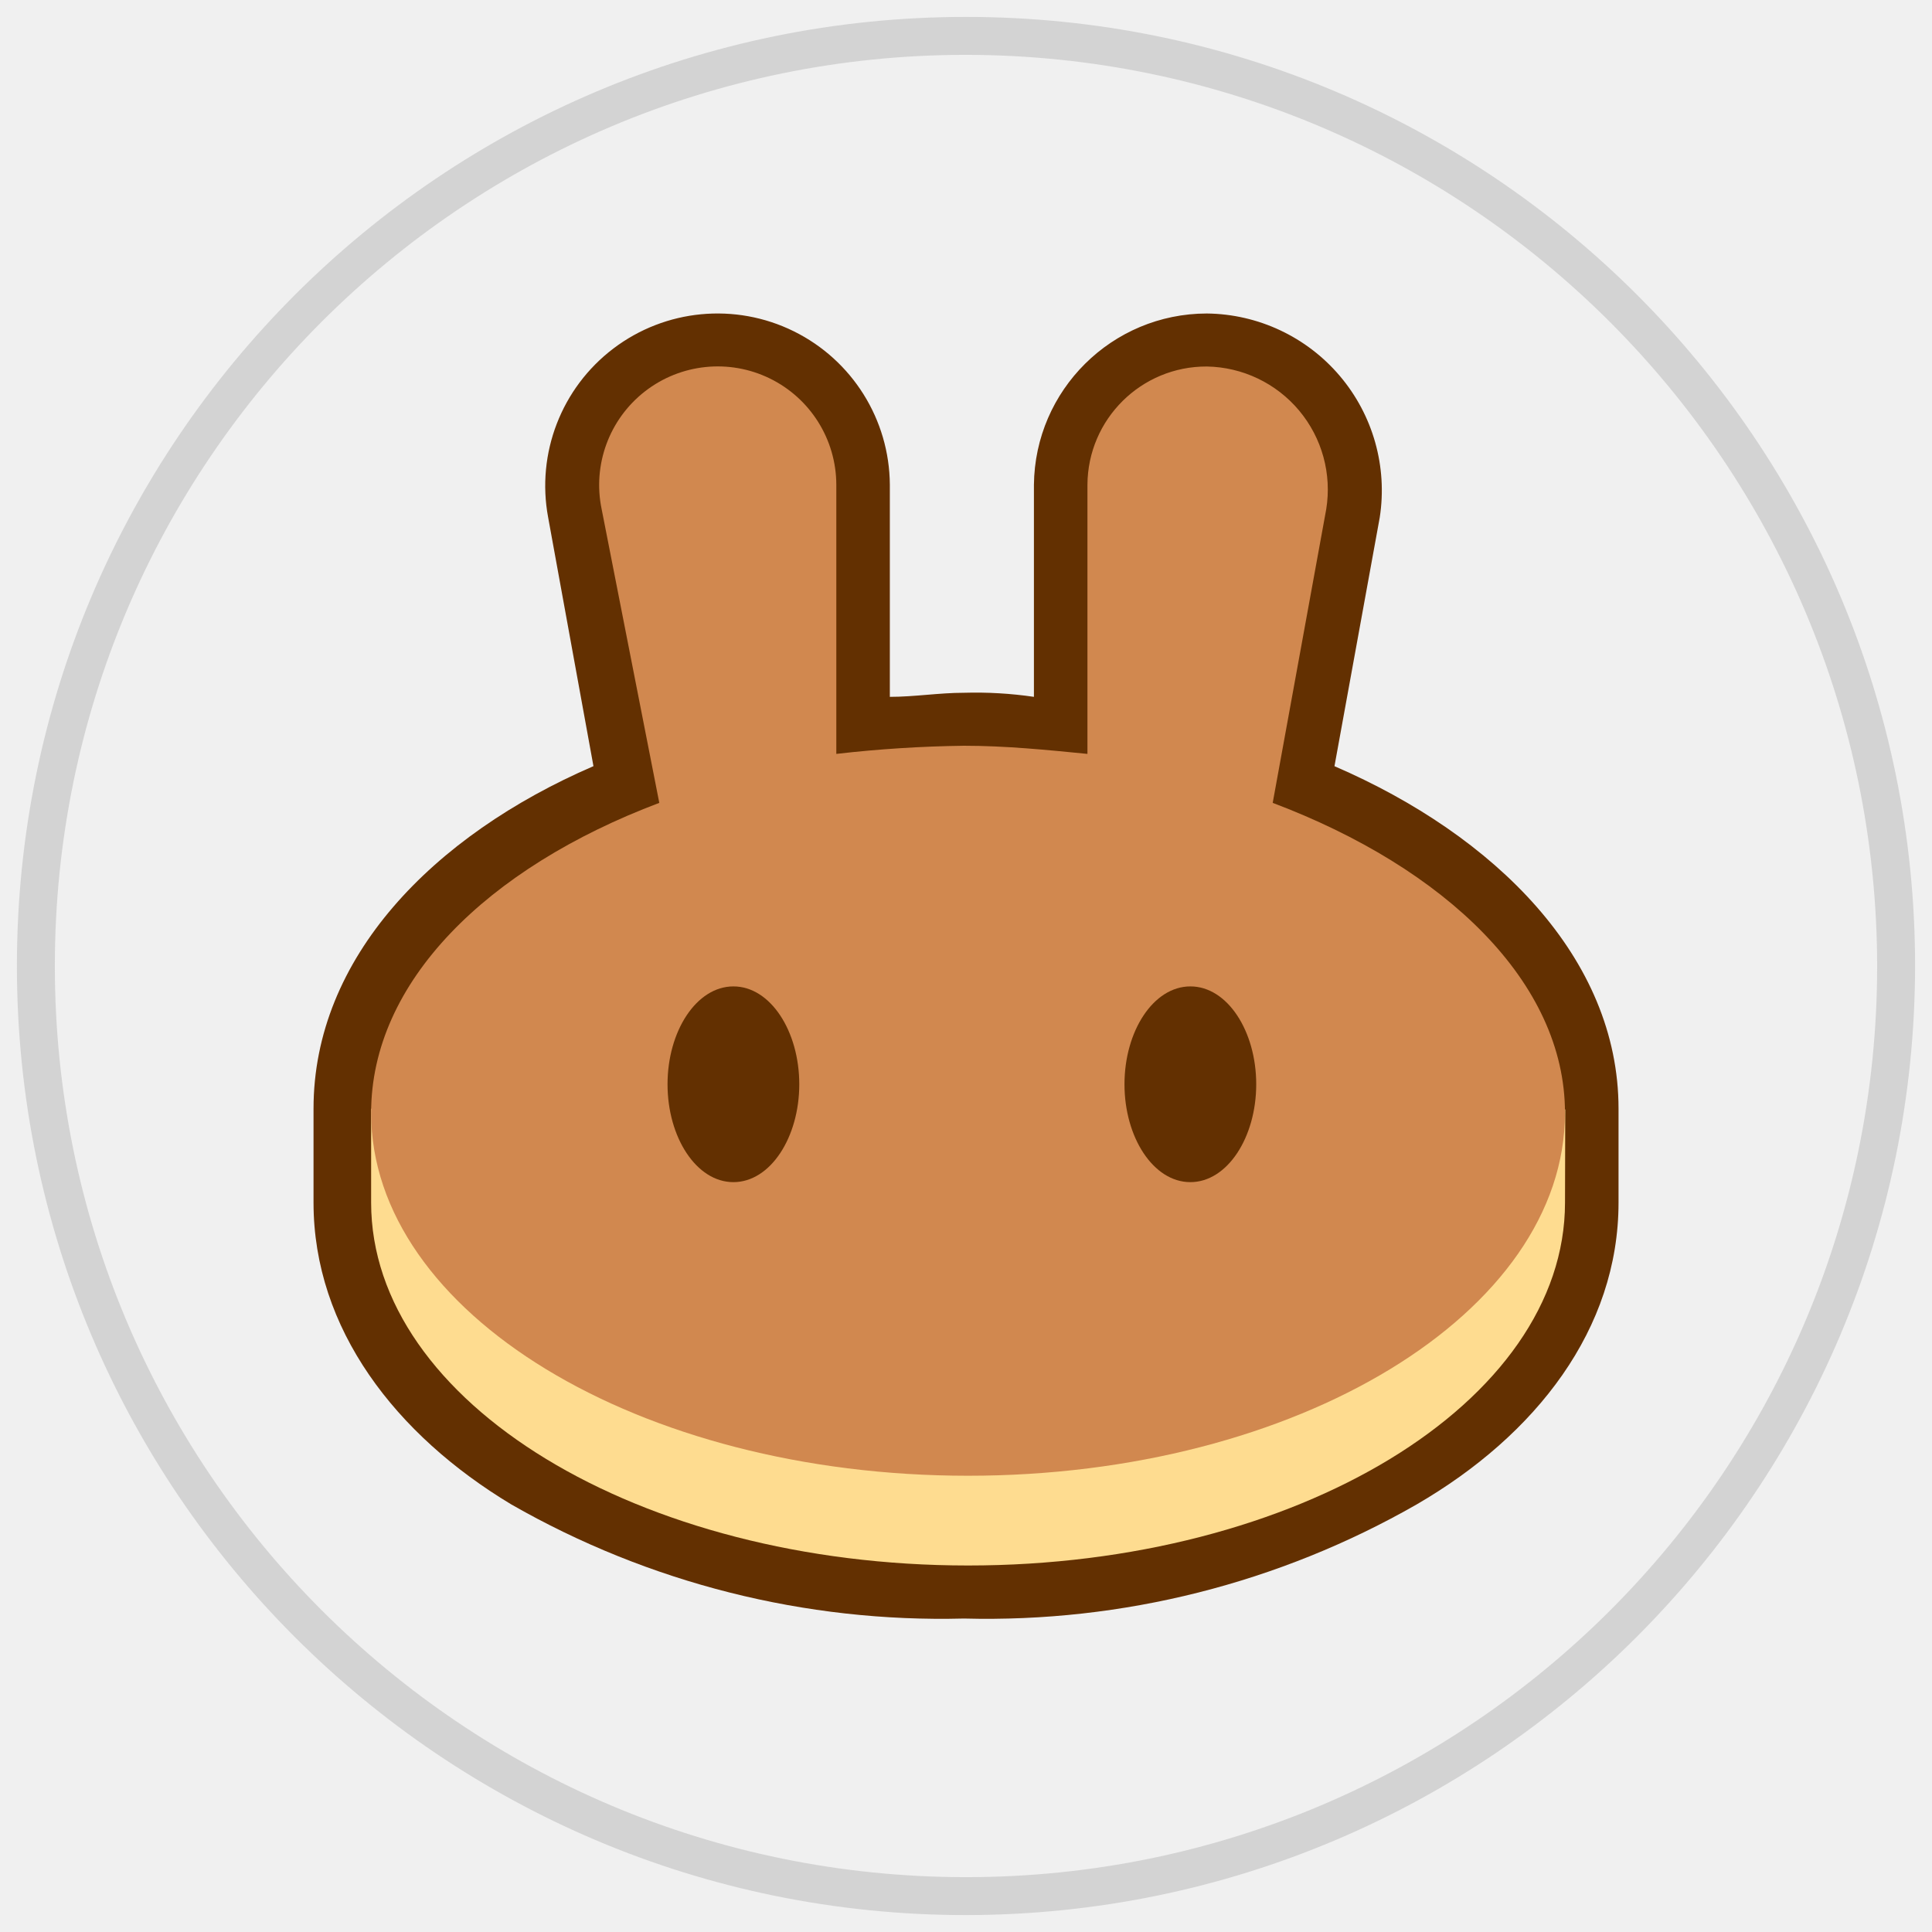
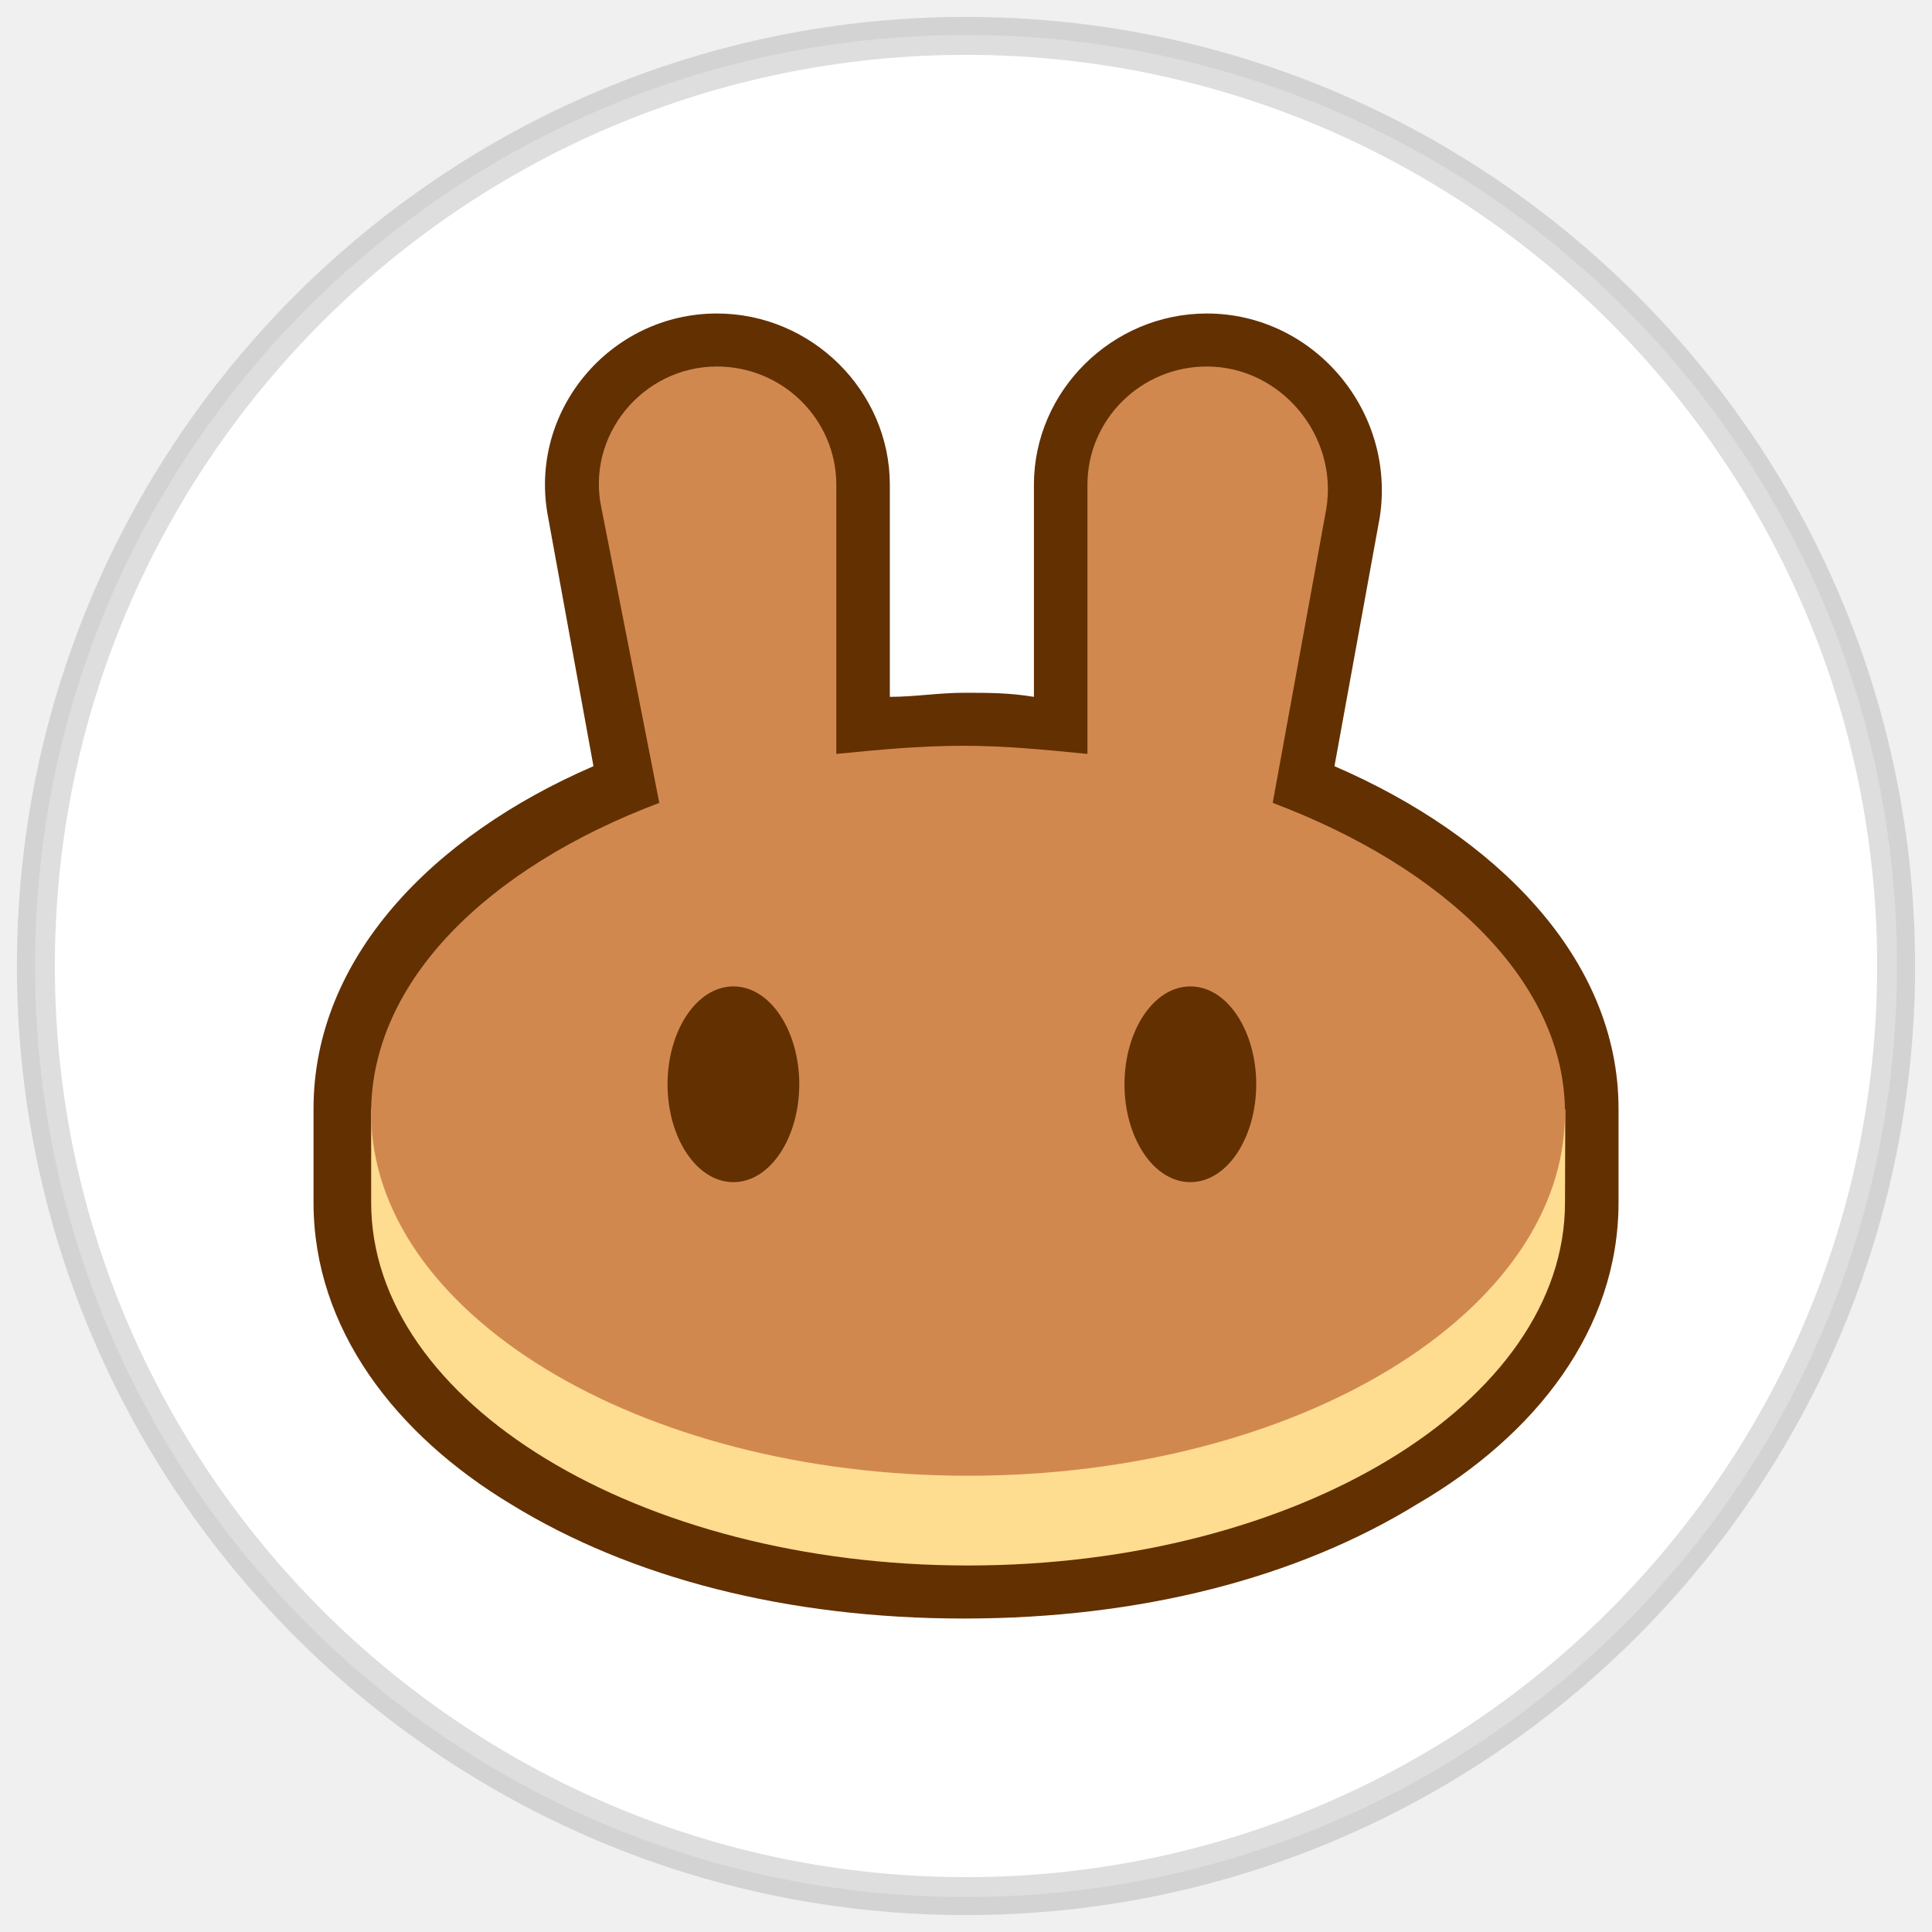
- <svg xmlns="http://www.w3.org/2000/svg" id="Symbols" viewBox="0 0 64 64">
-   <defs>
-     <style>.cls-1{opacity:0.3;}.cls-2{fill:#909090;}.cls-3{fill:#633001;}.cls-3,.cls-4,.cls-5{fill-rule:evenodd;}.cls-4{fill:#fedc90;}.cls-5{fill:#d1884f;}</style>
-   </defs>
+ <svg xmlns="http://www.w3.org/2000/svg" version="1.1" id="Symbols" x="0px" y="0px" viewBox="0 0 64 64" style="enable-background:new 0 0 64 64;" xml:space="preserve">
+   <style type="text/css">
+ 	.st0{fill:#FFFFFF;filter:url(#Adobe_OpacityMaskFilter);}
+ 	.st1{mask:url(#mask0_112_7146_00000008845039539712777760000007286939943601532295_);}
+ 	.st2{fill-rule:evenodd;clip-rule:evenodd;fill:#FFFFFF;}
+ 	.st3{fill-rule:evenodd;clip-rule:evenodd;fill:#94A6C3;}
+ 	.st4{fill-rule:evenodd;clip-rule:evenodd;fill:#1B314F;}
+ 	.st5{fill-rule:evenodd;clip-rule:evenodd;fill:#FFD923;}
+ 	.st6{fill-rule:evenodd;clip-rule:evenodd;fill:#D82122;}
+ 	.st7{fill:#40649F;}
+ 	.st8{fill:#0000FF;}
+ 	.st9{fill:#0028FF;}
+ 	.st10{fill:#0018FF;}
+ 	.st11{fill:#0000F1;}
+ 	.st12{fill:#0000DA;}
+ 	.st13{fill:#0058FF;}
+ 	.st14{fill:#0048FF;}
+ 	.st15{fill:#0014FF;}
+ 	.st16{fill:#0000E8;}
+ 	.st17{fill:#0000C4;}
+ 	.st18{fill:#003CFF;}
+ 	.st19{fill:#0008FF;}
+ 	.st20{fill:#0000C8;}
+ 	.st21{fill:#0090FF;}
+ 	.st22{fill:#0084FF;}
+ 	.st23{fill:#0068FF;}
+ 	.st24{fill:#0000F6;}
+ 	.st25{fill:#0000D1;}
+ 	.st26{fill:#0000AD;}
+ 	.st27{fill:#0000BB;}
+ 	.st28{fill:#009CFF;}
+ 	.st29{fill:#0078FF;}
+ 	.st30{fill:#0000ED;}
+ 	.st31{fill:#00CCFF;}
+ 	.st32{fill:#002CFF;}
+ 	.st33{fill:#00C4FF;}
+ 	.st34{fill:#0050FF;}
+ 	.st35{fill:#0000A4;}
+ 	.st36{fill:#0000B6;}
+ 	.st37{fill:#0000D6;}
+ 	.st38{fill:#0004FF;}
+ 	.st39{fill:#0000BF;}
+ 	.st40{fill:#00D8FF;}
+ 	.st41{fill:#0034FF;}
+ 	.st42{fill:#00009F;}
+ 	.st43{fill:#00BCFF;}
+ 	.st44{fill:#23FFD4;}
+ 	.st45{fill:#00ACFF;}
+ 	.st46{fill:#1CFFDB;}
+ 	.st47{fill:#0070FF;}
+ 	.st48{fill:#000096;}
+ 	.st49{fill:#26FFD1;}
+ 	.st50{fill:#0044FF;}
+ 	.st51{fill:#00E0FB;}
+ 	.st52{fill:#0064FF;}
+ 	.st53{fill:#19FFDE;}
+ 	.st54{fill:#001CFF;}
+ 	.st55{fill:#0000A8;}
+ 	.st56{fill:#5AFF9D;}
+ 	.st57{fill:#008CFF;}
+ 	.st58{fill:#00B8FF;}
+ 	.st59{fill:#00009B;}
+ 	.st60{fill:#000092;}
+ 	.st61{fill:#000CFF;}
+ 	.st62{fill:#5DFF9A;}
+ 	.st63{fill:#2CFFCA;}
+ 	.st64{fill:#56FFA0;}
+ 	.st65{fill:#000089;}
+ 	.st66{fill:#006CFF;}
+ 	.st67{fill:#16FFE1;}
+ 	.st68{fill:#06ECF1;}
+ 	.st69{fill:#94FF63;}
+ 	.st70{fill:#0024FF;}
+ 	.st71{fill:#005CFF;}
+ 	.st72{fill:#0000DF;}
+ 	.st73{fill:#0038FF;}
+ 	.st74{fill:#90FF66;}
+ 	.st75{fill:#00008D;}
+ 	.st76{fill:#0030FF;}
+ 	.st77{fill:#00A0FF;}
+ 	.st78{fill:#33FFC4;}
+ 	.st79{fill:#00B0FF;}
+ 	.st80{fill:#00C8FF;}
+ 	.st81{fill:#CAFF2C;}
+ 	.st82{fill:#0000CD;}
+ 	.st83{fill:#CEFF29;}
+ 	.st84{fill:#C7FF30;}
+ 	.st85{fill:#60FF97;}
+ 	.st86{fill:#0040FF;}
+ 	.st87{fill:#000080;}
+ 	.st88{fill:#0FF8E7;}
+ 	.st89{fill:#0060FF;}
+ 	.st90{fill:#0054FF;}
+ 	.st91{fill:#0074FF;}
+ 	.st92{fill:#C1FF36;}
+ 	.st93{fill:#000084;}
+ 	.st94{fill:#97FF60;}
+ 	.st95{fill:#004CFF;}
+ 	.st96{fill:#D1FF26;}
+ 	.st97{fill:#36FFC1;}
+ 	.st98{fill:#8DFF6A;}
+ 	.st99{fill:#FFEA00;}
+ 	.st100{fill:#FBF100;}
+ 	.st101{fill:#0080FF;}
+ 	.st102{fill:#FFE200;}
+ 	.st103{fill:#53FFA4;}
+ 	.st104{fill:#007CFF;}
+ 	.st105{fill:#63FF94;}
+ 	.st106{fill:#0000FA;}
+ 	.st107{fill:#F1FC06;}
+ 	.st108{fill:#BEFF39;}
+ 	.st109{fill:#D4FF23;}
+ 	.st110{fill:#FFDB00;}
+ 	.st111{fill:#0094FF;}
+ 	.st112{fill:#FFB200;}
+ 	.st113{fill:#13FCE4;}
+ 	.st114{fill:#FFBD00;}
+ 	.st115{fill:#0020FF;}
+ 	.st116{fill:#FFA700;}
+ 	.st117{fill:#3CFFBA;}
+ 	.st118{fill:#00D0FF;}
+ 	.st119{fill:#00A4FF;}
+ 	.st120{fill:#EBFF0C;}
+ 	.st121{fill:#FFC800;}
+ 	.st122{fill:#00DCFE;}
+ 	.st123{fill:#B7FF40;}
+ 	.st124{fill:#FFD700;}
+ 	.st125{fill:#FF7A00;}
+ 	.st126{fill:#FF9C00;}
+ 	.st127{fill:#FF8900;}
+ 	.st128{fill:#00E4F8;}
+ 	.st129{fill:#D7FF1F;}
+ 	.st130{fill:#02E8F4;}
+ 	.st131{fill:#FF6F00;}
+ 	.st132{fill:#FF9800;}
+ 	.st133{fill:#00A8FF;}
+ 	.st134{fill:#1FFFD7;}
+ 	.st135{fill:#E1FF16;}
+ 	.st136{fill:#0CF4EB;}
+ 	.st137{fill:#FF6000;}
+ 	.st138{fill:#43FFB4;}
+ 	.st139{fill:#FF4E00;}
+ 	.st140{fill:#FFAB00;}
+ 	.st141{fill:#FF9400;}
+ 	.st142{fill:#FF6400;}
+ 	.st143{fill:#50FFA7;}
+ 	.st144{fill:#4DFFAA;}
+ 	.st145{fill:#B4FF43;}
+ 	.st146{fill:#00D4FF;}
+ 	.st147{fill:#FF3F00;}
+ 	.st148{fill:#FFD300;}
+ 	.st149{fill:#49FFAD;}
+ 	.st150{fill:#66FF90;}
+ 	.st151{fill:#09F0EE;}
+ 	.st152{fill:#FF3B00;}
+ 	.st153{fill:#FF8600;}
+ 	.st154{fill:#46FFB1;}
+ 	.st155{fill:#FF2900;}
+ 	.st156{fill:#80FF77;}
+ 	.st157{fill:#FFB900;}
+ 	.st158{fill:#8AFF6D;}
+ 	.st159{fill:#29FFCE;}
+ 	.st160{fill:#FF3000;}
+ 	.st161{fill:#FF5900;}
+ 	.st162{fill:#0098FF;}
+ 	.st163{fill:#FF1600;}
+ 	.st164{fill:#00B4FF;}
+ 	.st165{fill:#FF9100;}
+ 	.st166{fill:#39FFBE;}
+ 	.st167{fill:#FF2200;}
+ 	.st168{fill:#ADFF49;}
+ 	.st169{fill:#FF3800;}
+ 	.st170{fill:#F60B00;}
+ 	.st171{fill:#00C0FF;}
+ 	.st172{fill:#FFCC00;}
+ 	.st173{fill:#AAFF4D;}
+ 	.st174{fill:#BAFF3C;}
+ 	.st175{fill:#FFD000;}
+ 	.st176{fill:#F10800;}
+ 	.st177{fill:#DF0000;}
+ 	.st178{fill:#E4FF13;}
+ 	.st179{fill:#FA0F00;}
+ 	.st180{fill:#FF2500;}
+ 	.st181{fill:#DBFF1C;}
+ 	.st182{fill:#0000B2;}
+ 	.st183{fill:#A7FF50;}
+ 	.st184{fill:#FF5500;}
+ 	.st185{fill:#30FFC7;}
+ 	.st186{fill:#ED0400;}
+ 	.st187{fill:#FF1E00;}
+ 	.st188{fill:#C80000;}
+ 	.st189{fill:#CD0000;}
+ 	.st190{fill:#D10000;}
+ 	.st191{fill:#A4FF53;}
+ 	.st192{fill:#FF8D00;}
+ 	.st193{fill:#FFB600;}
+ 	.st194{fill:#E40000;}
+ 	.st195{fill:#FFC100;}
+ 	.st196{fill:#F8F500;}
+ 	.st197{fill:#FF7E00;}
+ 	.st198{fill:#83FF73;}
+ 	.st199{fill:#FFC400;}
+ 	.st200{fill:#40FFB7;}
+ 	.st201{fill:#6AFF8D;}
+ 	.st202{fill:#FF1300;}
+ 	.st203{fill:#D60000;}
+ 	.st204{fill:#FF4300;}
+ 	.st205{fill:#FF6C00;}
+ 	.st206{fill:#BB0000;}
+ 	.st207{fill:#FF4700;}
+ 	.st208{fill:#FFA300;}
+ 	.st209{fill:#FF5200;}
+ 	.st210{fill:#B20000;}
+ 	.st211{fill:#A0FF56;}
+ 	.st212{fill:#FF8200;}
+ 	.st213{fill:#87FF70;}
+ 	.st214{fill:#E7FF0F;}
+ 	.st215{fill:#FF5D00;}
+ 	.st216{fill:#FF3400;}
+ 	.st217{fill:#BF0000;}
+ 	.st218{fill:#FF6800;}
+ 	.st219{fill:#7DFF7A;}
+ 	.st220{fill:#FFE600;}
+ 	.st221{fill:#FF7300;}
+ 	.st222{fill:#A40000;}
+ 	.st223{fill:#DA0000;}
+ 	.st224{fill:#9DFF5A;}
+ 	.st225{fill:#E80000;}
+ 	.st226{fill:#FFAE00;}
+ 	.st227{fill:#DEFF19;}
+ 	.st228{fill:#9F0000;}
+ 	.st229{fill:#A80000;}
+ 	.st230{fill:#FEED00;}
+ 	.st231{fill:#FF1A00;}
+ 	.st232{fill:#C4FF33;}
+ 	.st233{fill:#B60000;}
+ 	.st234{fill:#9AFF5D;}
+ 	.st235{fill:#960000;}
+ 	.st236{fill:#F4F802;}
+ 	.st237{fill:#EEFF09;}
+ 	.st238{fill:#FF9F00;}
+ 	.st239{fill:#FFDE00;}
+ 	.st240{fill:#6DFF8A;}
+ 	.st241{fill:#B1FF46;}
+ 	.st242{fill:#890000;}
+ 	.st243{fill:#FF2D00;}
+ 	.st244{fill:#9B0000;}
+ 	.st245{fill:#8D0000;}
+ 	.st246{fill:#0010FF;}
+ 	.st247{fill:#0000E3;}
+ 	.st248{fill:#800000;}
+ 	.st249{fill:#840000;}
+ 	.st250{fill:#920000;}
+ 	.st251{fill:#0088FF;}
+ 	.st252{fill:#AD0000;}
+ 	.st253{fill:#FF4A00;}
+ 	.st254{fill:#C40000;}
+ 	.st255{fill:#FF7700;}
+ 	.st256{fill:url(#SVGID_1_);}
+ 	.st257{fill:#FFFFFF;}
+ 	.st258{fill:#357A6E;}
+ 	.st259{fill-rule:evenodd;clip-rule:evenodd;fill:#2081E2;}
+ 	.st260{opacity:0.3;}
+ 	.st261{fill:#909090;}
+ 	.st262{fill-rule:evenodd;clip-rule:evenodd;fill:#633001;}
+ 	.st263{fill-rule:evenodd;clip-rule:evenodd;fill:#FEDC90;}
+ 	.st264{fill-rule:evenodd;clip-rule:evenodd;fill:#D1884F;}
+ 	.st265{fill:#005EDE;}
+ 	.st266{fill:#294661;}
+ 	.st267{fill:url(#Burn_00000088123034638510157370000009205930839390567865_);}
+ 	.st268{fill:#C5C2C6;}
+ 	.st269{fill-rule:evenodd;clip-rule:evenodd;fill:#12141E;}
+ 	.st270{fill:#FFFFFF;filter:url(#Adobe_OpacityMaskFilter_00000169552060060562413700000011596256570319530680_);}
+ 	.st271{mask:url(#mask0_112_10953_00000092452469575815252120000016433094664549502848_);}
+ 	.st272{fill-rule:evenodd;clip-rule:evenodd;fill:#94FEBF;}
+ 	.st273{fill:#FF007A;}
+ 	.st274{fill-rule:evenodd;clip-rule:evenodd;fill:#FF007A;}
+ 	.st275{fill:#253743;}
+ 	.st276{fill-rule:evenodd;clip-rule:evenodd;fill:#FB6706;}
+ 	.st277{fill:#FAD910;}
+ 	.st278{fill:#FEDC10;}
+ 	.st279{fill:#7CDFD4;}
+ 	.st280{fill:#7CDFD5;}
+ 	.st281{fill:#313838;}
+ 	.st282{fill:#2D3538;}
+ 	.st283{fill:#323A3D;}
+ 	.st284{fill:#32393C;}
+ 	.st285{fill:#2D3537;}
+ 	.st286{opacity:0.5;fill-rule:evenodd;clip-rule:evenodd;fill:#FFFFFF;}
+ 	.st287{fill:#FCFCFC;}
+ 	.st288{fill:#AEB4BE;}
+ 	.st289{fill:#3B382C;}
+ 	.st290{fill:#3B3829;}
+ 	.st291{fill:#5D5D5D;}
+ 	.st292{fill:#575757;}
+ 	.st293{fill:#282828;}
+ 	.st294{fill:#1E1E1E;}
+ 	.st295{fill:#CDB141;}
+ 	.st296{fill:#D3B743;}
+ 	.st297{fill:url(#SVGID_00000100367857838568281460000002576555199287563443_);}
+ 	.st298{fill:#F5A676;}
+ 	.st299{fill:url(#SVGID_00000140702816146095062660000016014203268316503464_);}
+ 	.st300{fill:url(#SVGID_00000083786020076873916650000000590345362874844039_);}
+ 	.st301{fill:url(#SVGID_00000060719721315439599100000011620196933780494215_);}
+ 	.st302{fill-rule:evenodd;clip-rule:evenodd;fill:#0097A7;}
+ 	.st303{fill:#4189C9;}
+ 	.st304{fill:#262F71;}
+ 	.st305{fill:#161F42;}
+ 	.st306{fill:#5C94CE;}
+ 	.st307{fill:#6497D0;}
+ 	.st308{fill:#689AD1;}
+ 	.st309{fill:#4E8FCC;}
+ 	.st310{fill:#5591CD;}
+ 	.st311{fill:#418AC9;}
+ 	.st312{fill:#468CCA;}
+ 	.st313{fill:#488DCA;}
+ 	.st314{fill:#428AC9;}
+ 	.st315{fill:#182144;}
+ 	.st316{fill:#458CCA;}
+ 	.st317{fill:#263154;}
+ 	.st318{fill:#424A7F;}
+ 	.st319{fill:#5A5D76;}
+ 	.st320{fill:#4F668A;}
+ 	.st321{fill:#555A73;}
+ 	.st322{fill:#6D9CD2;}
+ 	.st323{fill:#729FD4;}
+ 	.st324{fill:#78A2D5;}
+ 	.st325{fill:#7DA5D6;}
+ 	.st326{fill:#81A7D8;}
+ 	.st327{fill:#0E1F66;}
+ 	.st328{fill:#699AD1;}
+ 	.st329{fill:#88ABD9;}
+ 	.st330{fill:url(#SVGID_00000067946715021957002800000008326291185764172174_);}
+ 	.st331{fill:url(#SVGID_00000047055275177249287880000012646765276089585049_);}
+ 	.st332{fill:url(#SVGID_00000029762519146405079190000011505756527547085245_);}
+ 	.st333{fill:url(#SVGID_00000144311867008969078100000008538375720691640210_);}
+ 	.st334{fill:url(#SVGID_00000083076472226142054970000013430570817998230920_);}
+ 	.st335{fill:url(#SVGID_00000059285405713696701890000004016285431507287734_);}
+ 	.st336{fill:url(#SVGID_00000127021906876115526680000007984663965767130510_);}
+ 	.st337{fill:url(#SVGID_00000142156176892470166430000014212268795126523060_);}
+ 	.st338{fill:url(#SVGID_00000176029452306735167920000006901903408114654885_);}
+ 	.st339{fill:url(#SVGID_00000121974950783002259160000016412986530020277927_);}
+ 	.st340{fill:url(#SVGID_00000050648215734173950970000014295185889560800172_);}
+ 	.st341{fill:url(#SVGID_00000043422884114173184790000005084094131729296777_);}
+ </style>
  <g id="PancakeSwap">
-     <g class="cls-1">
-       <path class="cls-2" d="M32,63.44A31.44,31.44,0,1,1,63.44,32,31.476,31.476,0,0,1,32,63.44ZM32,1.817A30.183,30.183,0,1,0,62.183,32,30.217,30.217,0,0,0,32,1.817Z" />
+     <path class="st2" d="M62.84,32c0,17.032-13.809,30.84-30.84,30.84S1.16,49.032,1.16,32   S14.968,1.16,32,1.16C49.035,1.16,62.84,14.968,62.84,32z" />
+     <g class="st260">
+       <path class="st261" d="M32,63.44C14.664,63.44,0.56,49.336,0.56,32S14.664,0.56,32,0.56    S63.44,14.664,63.44,32S49.336,63.44,32,63.44z M32,1.817C15.357,1.817,1.817,15.357,1.817,32    S15.357,62.183,32,62.183S62.183,48.643,62.183,32S48.643,1.817,32,1.817z" />
    </g>
-     <path class="cls-3" d="M18.158,17.14a5.708,5.708,0,1,1,11.319-1.081v7.025c.818,0,1.636-.135,2.455-.135a13.344,13.344,0,0,1,2.318.135v-7.025a5.736,5.736,0,0,1,5.728-5.674,5.86,5.86,0,0,1,5.728,6.755l-1.5,8.241c5.318,2.297,9.41,6.35,9.41,11.348v3.107c0,4.188-2.728,7.7-6.682,9.997a28.672,28.672,0,0,1-15.001,3.783,28.673,28.673,0,0,1-15.001-3.783c-3.818-2.297-6.546-5.809-6.546-9.997V36.728c0-4.999,3.955-9.051,9.273-11.348Z" />
-     <path class="cls-3" d="M42.16,26.461l1.773-9.727a4.004,4.004,0,0,0-3.955-4.728,3.939,3.939,0,0,0-3.955,3.918V24.84a7.849,7.849,0,0,0-1.773-.135c-.818,0-1.5-.135-2.318-.135a14.963,14.963,0,0,0-2.455.135c-.546,0-1.227.135-1.773.135V16.059a3.928,3.928,0,1,0-7.773.811L21.704,26.596c-5.728,2.162-9.546,5.944-9.546,10.267v3.107c0,6.62,8.864,12.023,19.774,12.023s19.774-5.404,19.774-12.023V36.863C51.843,32.405,48.024,28.623,42.16,26.461Z" />
-     <path class="cls-4" d="M51.843,39.836c0,6.62-8.864,12.023-19.774,12.023S12.294,46.455,12.294,39.836V36.728l39.557.024" />
-     <path class="cls-5" d="M19.931,16.869a3.928,3.928,0,1,1,7.773-.811v8.916a41.659,41.659,0,0,1,4.228-.27c1.364,0,2.728.135,4.091.27V16.059A3.939,3.939,0,0,1,39.978,12.141a4.076,4.076,0,0,1,3.955,4.728L42.16,26.596c5.728,2.162,9.682,5.944,9.682,10.267,0,6.62-8.864,12.023-19.774,12.023S12.294,43.483,12.294,36.863c0-4.323,3.818-8.106,9.546-10.267Z" />
-     <path class="cls-3" d="M26.477,35.918c0,1.756-.955,3.242-2.182,3.242-1.227,0-2.182-1.486-2.182-3.242s.955-3.242,2.182-3.242C25.522,32.675,26.477,34.161,26.477,35.918Z" />
-     <path class="cls-3" d="M41.614,35.918c0,1.756-.955,3.242-2.182,3.242-1.227,0-2.182-1.486-2.182-3.242s.955-3.242,2.182-3.242C40.66,32.675,41.614,34.161,41.614,35.918Z" />
+     <g>
+       <path class="st262" d="M18.158,17.14c-0.682-3.513,2.046-6.755,5.591-6.755    c3.137,0,5.728,2.567,5.728,5.674v7.025c0.818,0,1.636-0.135,2.455-0.135    c0.818,0,1.5,0,2.318,0.135v-7.025c0-3.107,2.591-5.674,5.728-5.674    c3.546,0,6.273,3.242,5.728,6.755l-1.5,8.241c5.318,2.297,9.41,6.35,9.41,11.348v3.107    c0,4.188-2.728,7.7-6.682,9.997c-3.955,2.432-9.137,3.783-15.001,3.783    c-5.864,0-11.046-1.351-15.001-3.783c-3.818-2.297-6.546-5.809-6.546-9.997v-3.107    c0-4.999,3.955-9.051,9.273-11.348L18.158,17.14z" />
+       <path class="st262" d="M42.16,26.461l1.773-9.727c0.409-2.432-1.364-4.728-3.955-4.728    c-2.182,0-3.955,1.756-3.955,3.918v8.916c-0.545-0.135-1.227-0.135-1.773-0.135    c-0.818,0-1.5-0.135-2.318-0.135c-0.818,0-1.637,0-2.455,0.135c-0.546,0-1.227,0.135-1.773,0.135    v-8.781c0-2.161-1.773-3.918-3.955-3.918c-2.455,0-4.364,2.297-3.818,4.728l1.773,9.727    c-5.728,2.162-9.546,5.944-9.546,10.267v3.107c0,6.62,8.864,12.023,19.774,12.023    s19.774-5.404,19.774-12.023v-3.107C51.843,32.405,48.024,28.623,42.16,26.461z" />
+       <path class="st263" d="M51.843,39.836c0,6.62-8.864,12.023-19.774,12.023s-19.774-5.404-19.774-12.023    v-3.107l39.557,0.024" />
+       <path class="st264" d="M19.931,16.869c-0.546-2.432,1.364-4.728,3.818-4.728    c2.182,0,3.955,1.756,3.955,3.918v8.916c1.364-0.135,2.728-0.27,4.228-0.27    c1.364,0,2.728,0.135,4.091,0.27v-8.916c0-2.161,1.773-3.918,3.955-3.918    c2.455,0,4.364,2.297,3.955,4.728l-1.773,9.727c5.728,2.162,9.682,5.944,9.682,10.267    c0,6.62-8.864,12.023-19.774,12.023s-19.774-5.404-19.774-12.023c0-4.323,3.818-8.106,9.546-10.267    L19.931,16.869z" />
+       <path class="st262" d="M26.477,35.918c0,1.756-0.955,3.242-2.182,3.242c-1.227,0-2.182-1.486-2.182-3.242    c0-1.756,0.955-3.242,2.182-3.242C25.522,32.675,26.477,34.161,26.477,35.918z" />
+       <path class="st262" d="M41.614,35.918c0,1.756-0.955,3.242-2.182,3.242c-1.227,0-2.182-1.486-2.182-3.242    c0-1.756,0.955-3.242,2.182-3.242C40.66,32.675,41.614,34.161,41.614,35.918z" />
+     </g>
  </g>
</svg>
